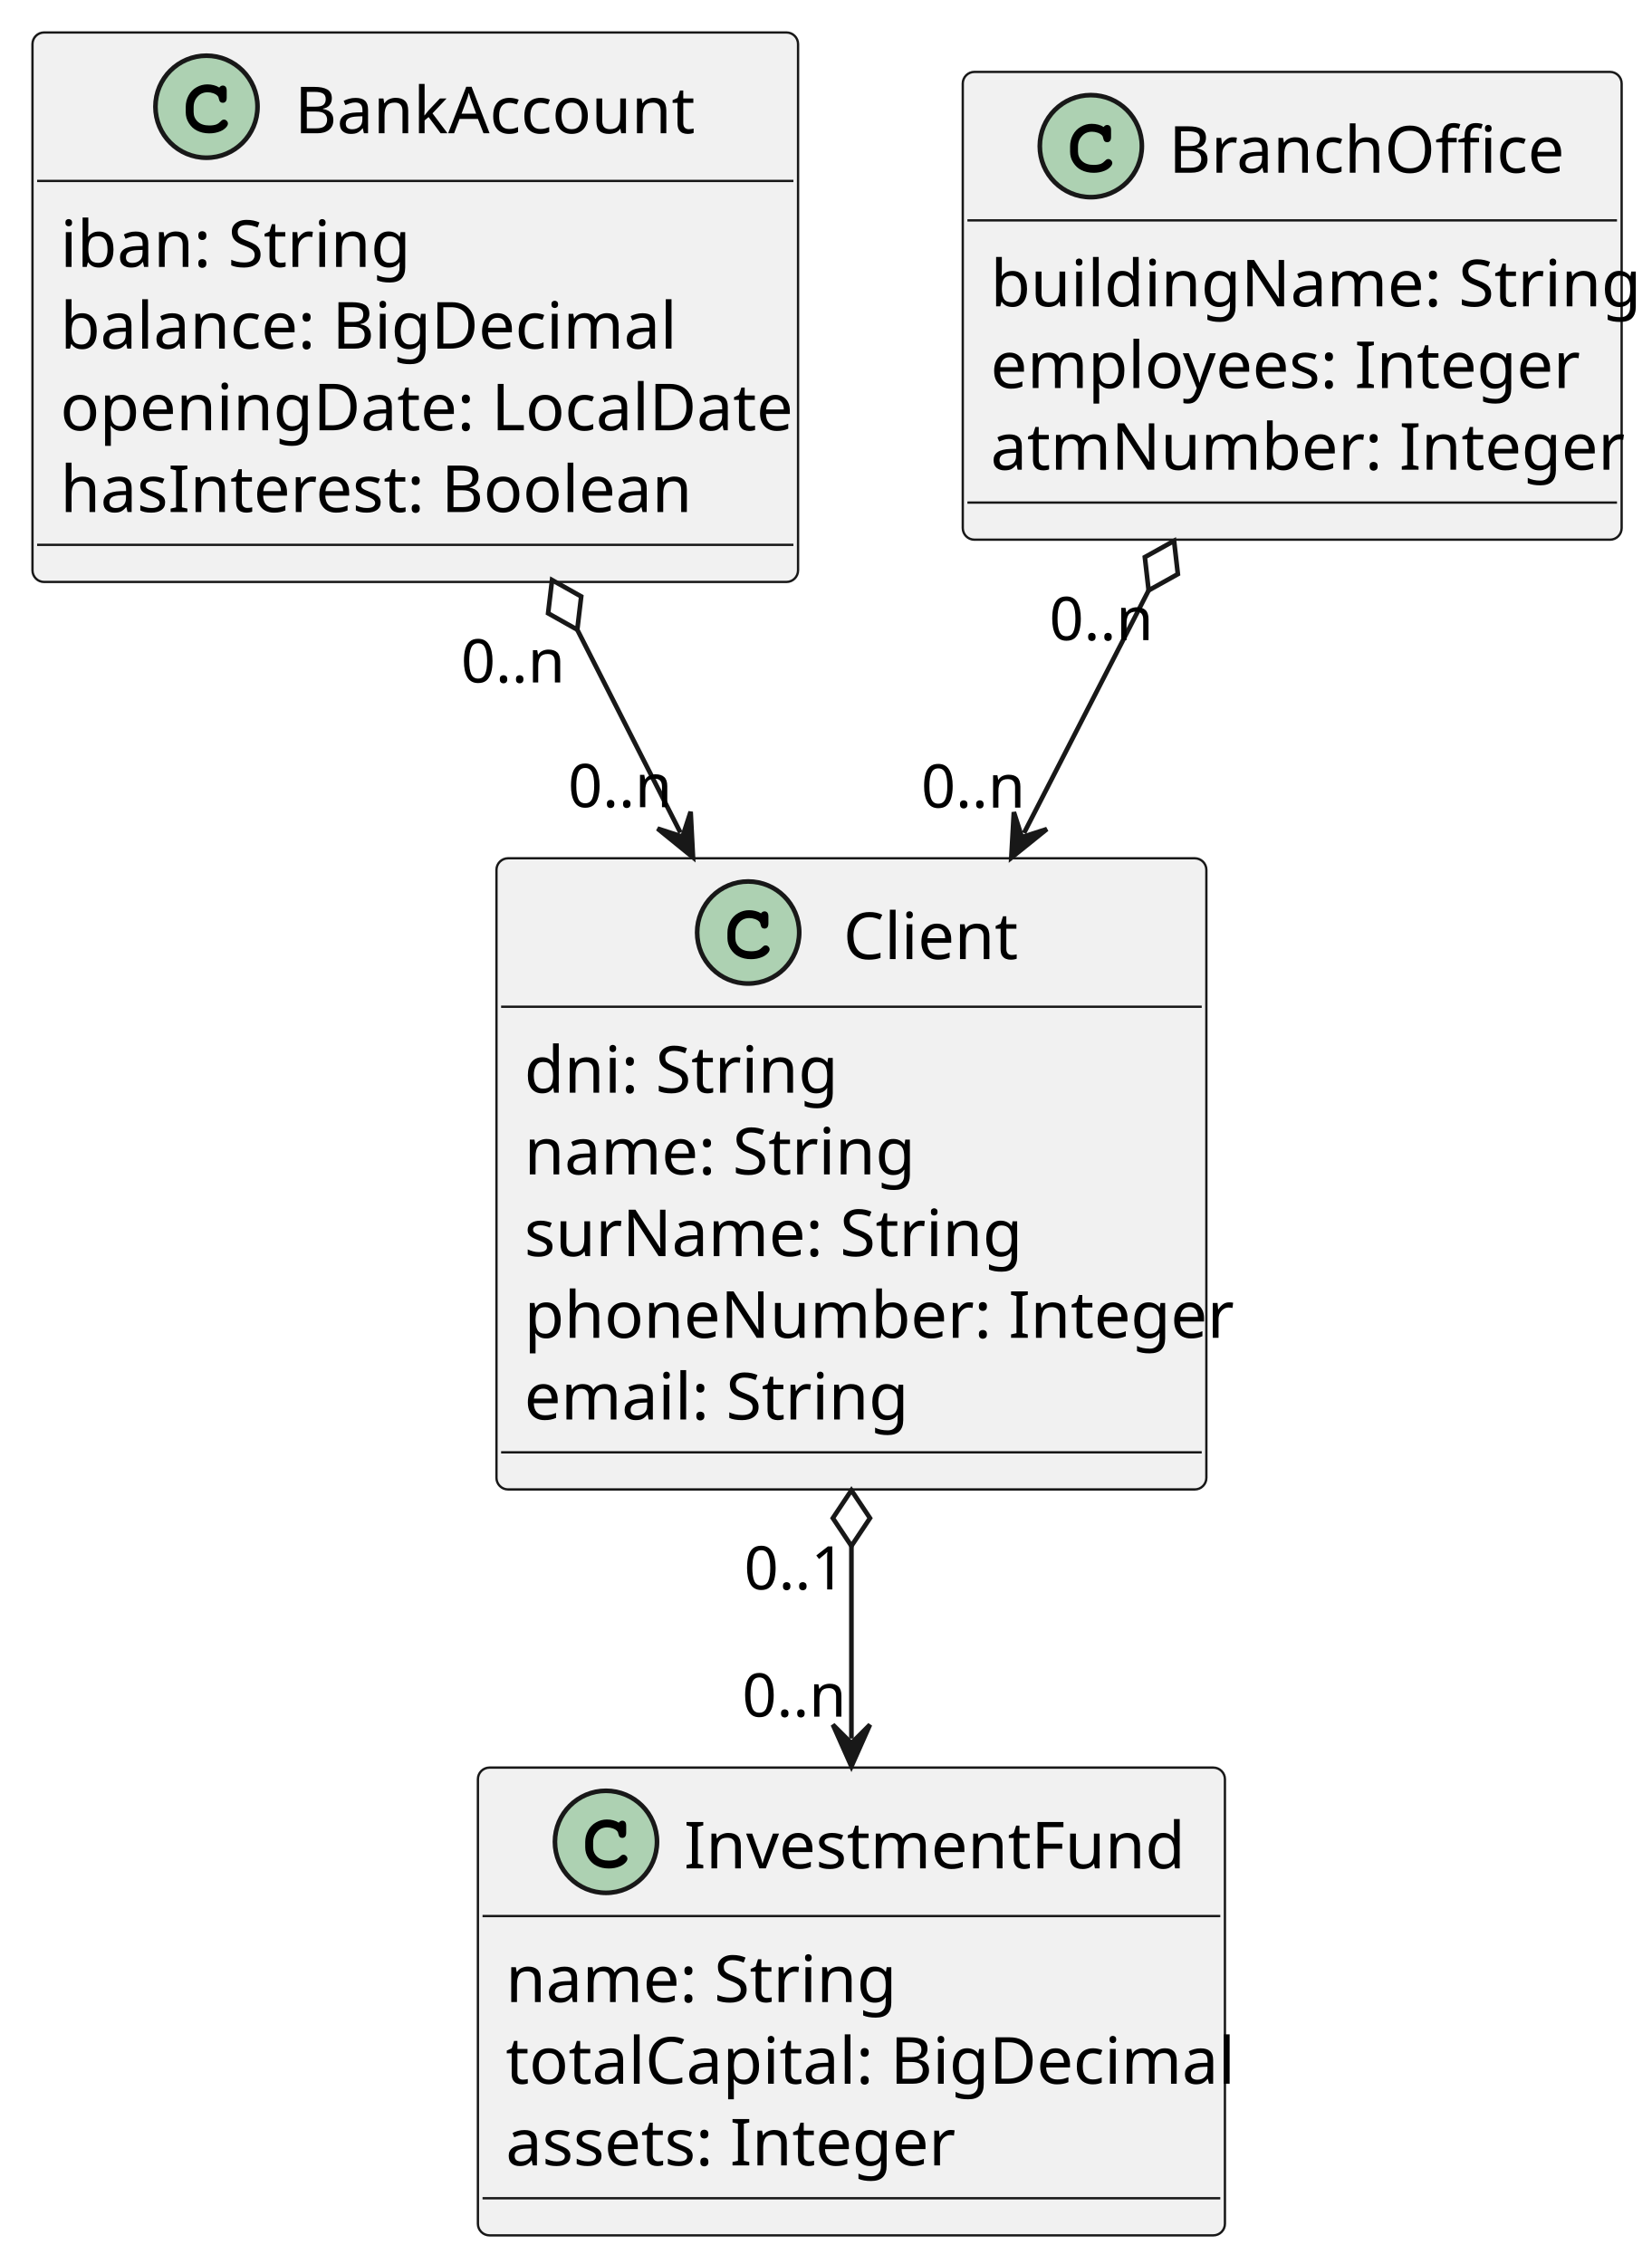
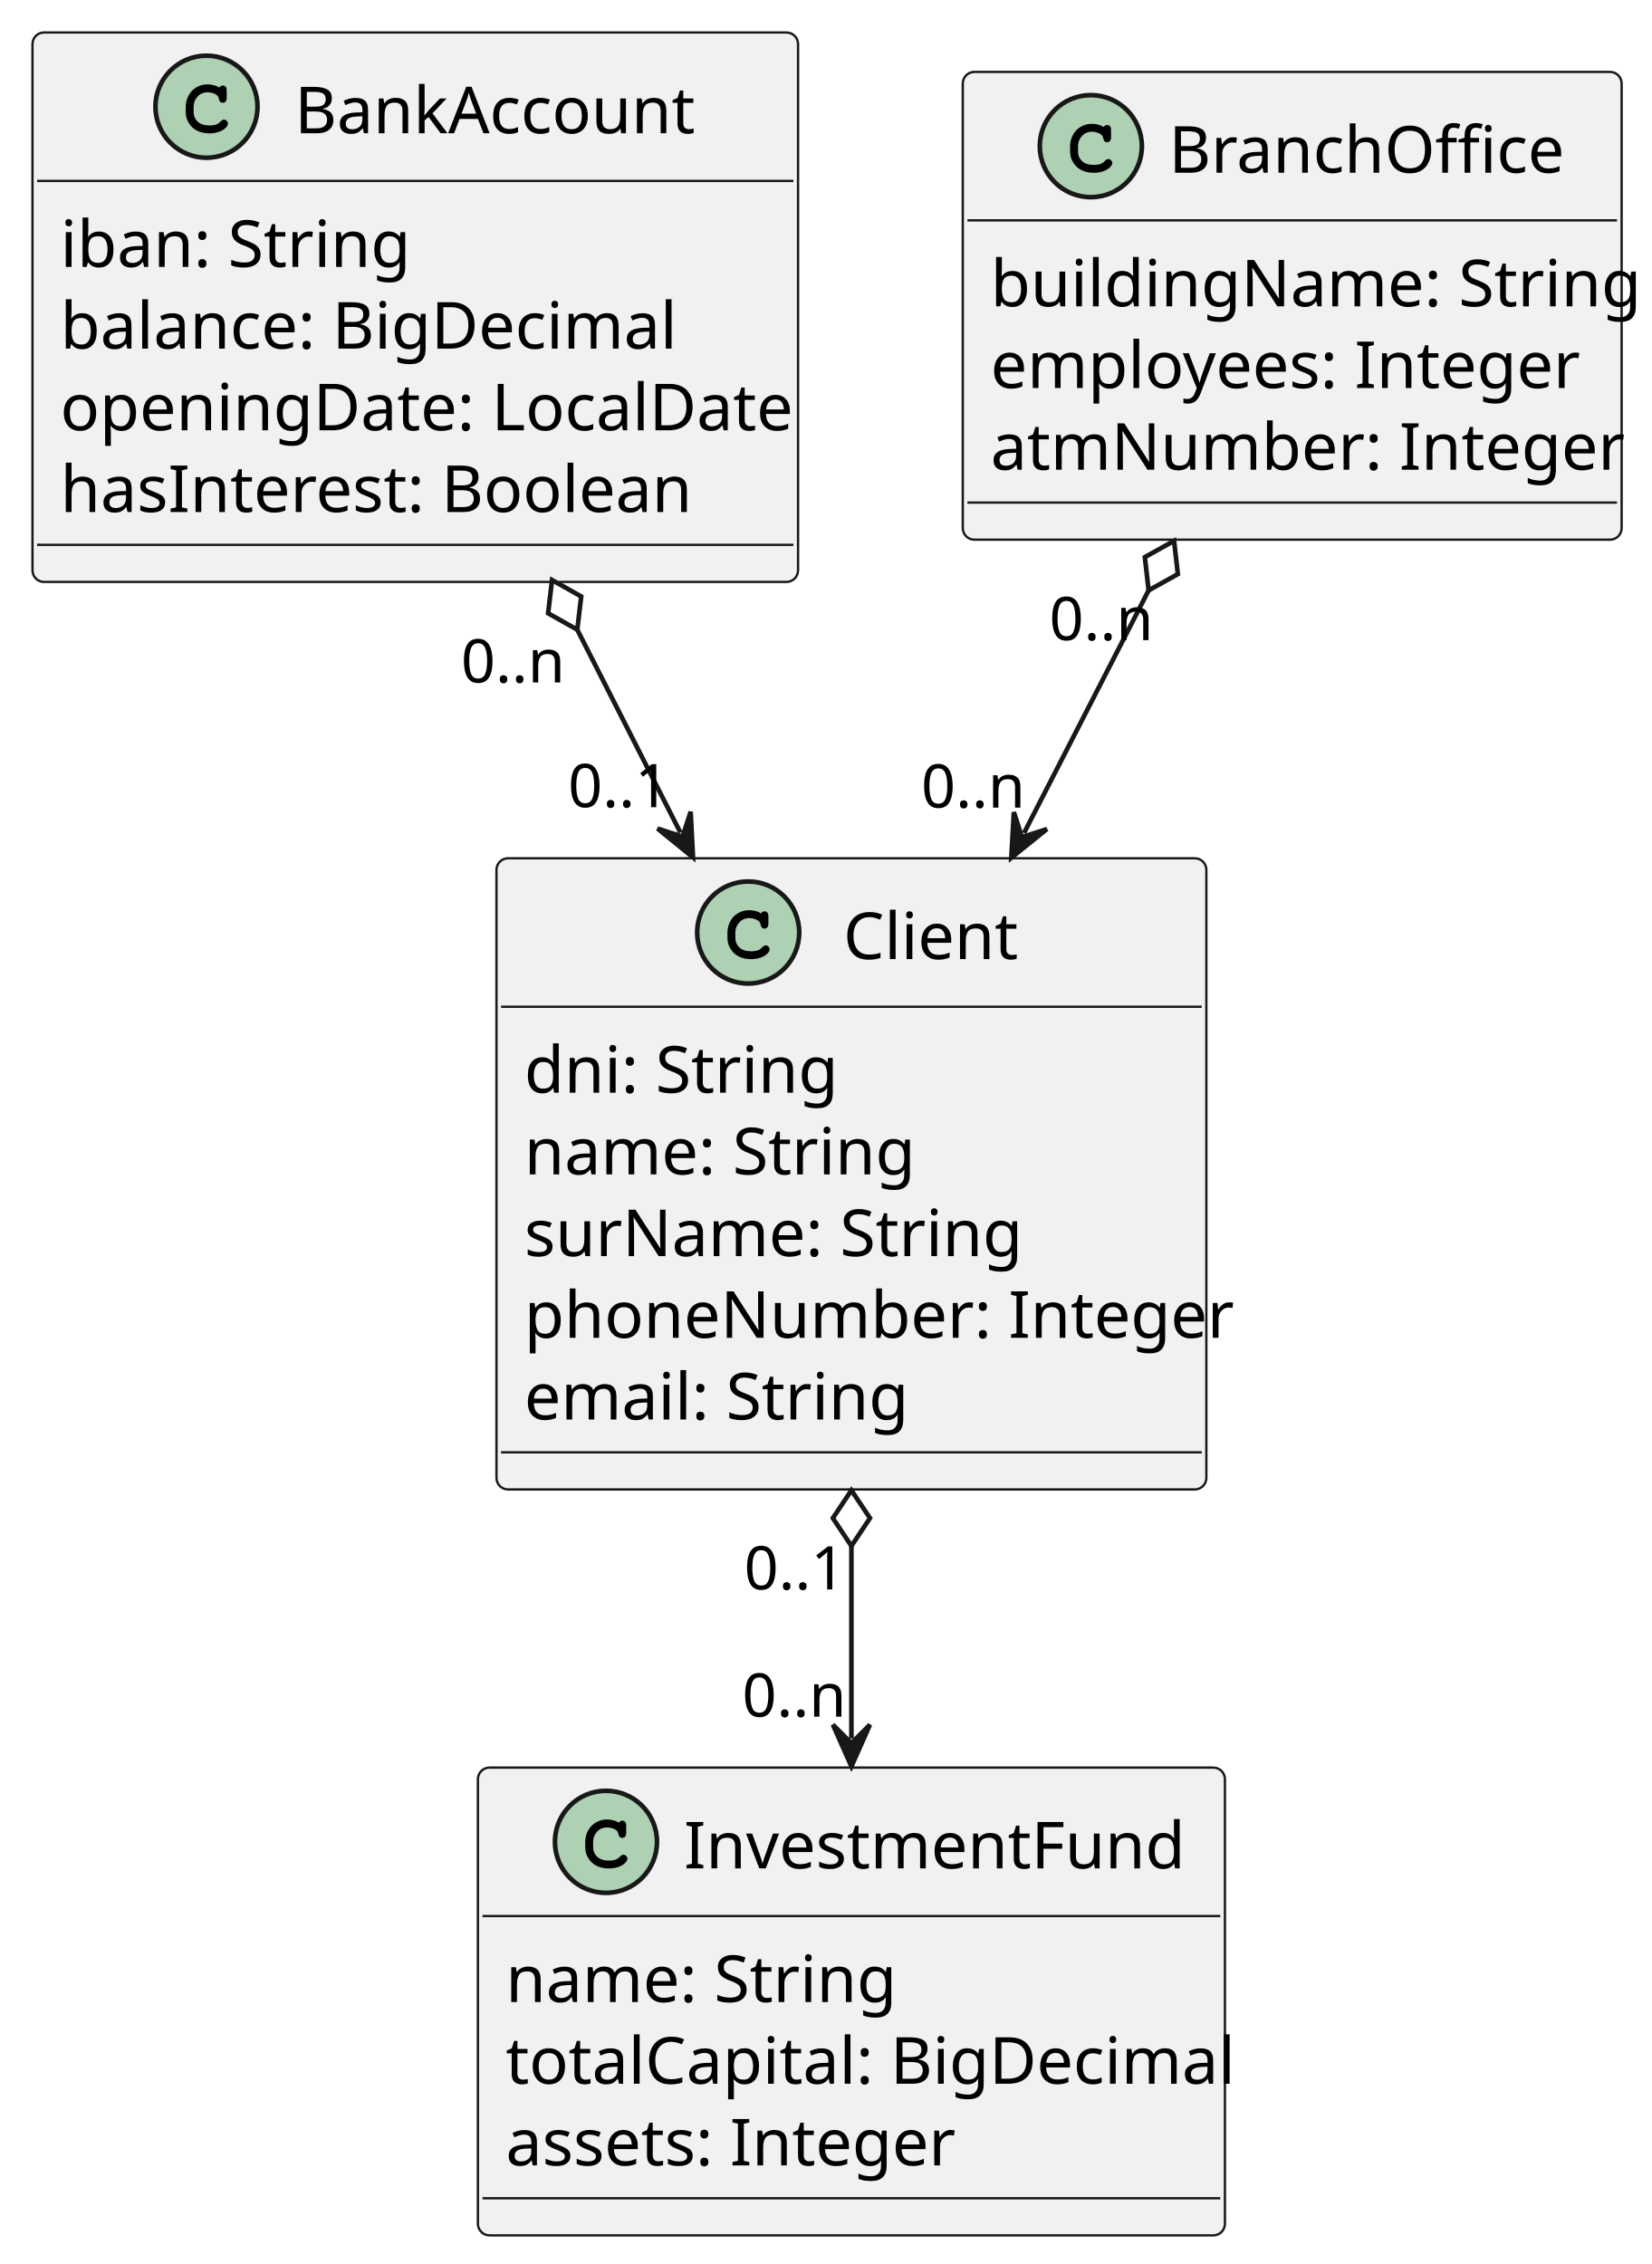
<svg xmlns="http://www.w3.org/2000/svg" contentStyleType="text/css" height="488px" preserveAspectRatio="none" style="width:356px;height:488px;background:#FFFFFF;" version="1.1" viewBox="0 0 356 488" width="356px" zoomAndPan="magnify">
  <defs />
  <g>
    <g id="elem_BankAccount">
      <rect codeLine="2" fill="#F1F1F1" height="118.438" id="BankAccount" rx="2.5" ry="2.5" style="stroke:#181818;stroke-width:0.5;" width="165" x="7" y="7" />
      <ellipse cx="44.5" cy="23" fill="#ADD1B2" rx="11" ry="11" style="stroke:#181818;stroke-width:1.0;" />
      <path d="M47.266,18.875 Q47.422,18.656 47.609,18.547 Q47.797,18.438 48.016,18.438 Q48.391,18.438 48.625,18.703 Q48.859,18.953 48.859,19.562 L48.859,21.016 Q48.859,21.625 48.625,21.891 Q48.391,22.156 48.016,22.156 Q47.672,22.156 47.469,21.953 Q47.266,21.766 47.156,21.25 Q47.109,20.891 46.922,20.703 Q46.594,20.328 45.984,20.109 Q45.375,19.891 44.75,19.891 Q43.984,19.891 43.344,20.219 Q42.719,20.547 42.219,21.297 Q41.734,22.047 41.734,23.078 L41.734,24.172 Q41.734,25.406 42.625,26.234 Q43.516,27.047 45.109,27.047 Q46.047,27.047 46.703,26.797 Q47.094,26.641 47.516,26.203 Q47.781,25.938 47.922,25.859 Q48.078,25.781 48.281,25.781 Q48.609,25.781 48.859,26.047 Q49.125,26.297 49.125,26.641 Q49.125,26.984 48.781,27.391 Q48.281,27.969 47.484,28.297 Q46.406,28.75 45.109,28.75 Q43.594,28.75 42.391,28.125 Q41.406,27.625 40.719,26.562 Q40.031,25.484 40.031,24.203 L40.031,23.047 Q40.031,21.719 40.641,20.578 Q41.266,19.422 42.359,18.812 Q43.453,18.188 44.688,18.188 Q45.422,18.188 46.062,18.359 Q46.719,18.516 47.266,18.875 Z " fill="#000000" />
      <text fill="#000000" font-family="sans-serif" font-size="14" lengthAdjust="spacing" textLength="83" x="63.5" y="28.729">BankAccount</text>
      <line style="stroke:#181818;stroke-width:0.5;" x1="8" x2="171" y1="39" y2="39" />
      <text fill="#000000" font-family="sans-serif" font-size="14" lengthAdjust="spacing" textLength="72" x="13" y="57.533">iban: String</text>
      <text fill="#000000" font-family="sans-serif" font-size="14" lengthAdjust="spacing" textLength="128" x="13" y="75.143">balance: BigDecimal</text>
      <text fill="#000000" font-family="sans-serif" font-size="14" lengthAdjust="spacing" textLength="153" x="13" y="92.752">openingDate: LocalDate</text>
      <text fill="#000000" font-family="sans-serif" font-size="14" lengthAdjust="spacing" textLength="130" x="13" y="110.361">hasInterest: Boolean</text>
      <line style="stroke:#181818;stroke-width:0.5;" x1="8" x2="171" y1="117.438" y2="117.438" />
    </g>
    <g id="elem_BranchOffice">
      <rect codeLine="3" fill="#F1F1F1" height="100.828" id="BranchOffice" rx="2.5" ry="2.5" style="stroke:#181818;stroke-width:0.5;" width="142" x="207.5" y="15.5" />
      <ellipse cx="235.1" cy="31.5" fill="#ADD1B2" rx="11" ry="11" style="stroke:#181818;stroke-width:1.0;" />
      <path d="M237.866,27.375 Q238.022,27.156 238.209,27.047 Q238.397,26.938 238.616,26.938 Q238.991,26.938 239.225,27.203 Q239.459,27.453 239.459,28.062 L239.459,29.516 Q239.459,30.125 239.225,30.391 Q238.991,30.656 238.616,30.656 Q238.272,30.656 238.069,30.453 Q237.866,30.266 237.756,29.75 Q237.709,29.391 237.522,29.203 Q237.194,28.828 236.584,28.609 Q235.975,28.391 235.35,28.391 Q234.584,28.391 233.944,28.719 Q233.319,29.047 232.819,29.797 Q232.334,30.547 232.334,31.578 L232.334,32.672 Q232.334,33.906 233.225,34.734 Q234.116,35.547 235.709,35.547 Q236.647,35.547 237.303,35.297 Q237.694,35.141 238.116,34.703 Q238.381,34.438 238.522,34.359 Q238.678,34.281 238.881,34.281 Q239.209,34.281 239.459,34.547 Q239.725,34.797 239.725,35.141 Q239.725,35.484 239.381,35.891 Q238.881,36.469 238.084,36.797 Q237.006,37.25 235.709,37.25 Q234.194,37.25 232.991,36.625 Q232.006,36.125 231.319,35.062 Q230.631,33.984 230.631,32.703 L230.631,31.547 Q230.631,30.219 231.241,29.078 Q231.866,27.922 232.959,27.312 Q234.053,26.688 235.287,26.688 Q236.022,26.688 236.662,26.859 Q237.319,27.016 237.866,27.375 Z " fill="#000000" />
      <text fill="#000000" font-family="sans-serif" font-size="14" lengthAdjust="spacing" textLength="82" x="251.9" y="37.228">BranchOffice</text>
      <line style="stroke:#181818;stroke-width:0.5;" x1="208.5" x2="348.5" y1="47.5" y2="47.5" />
      <text fill="#000000" font-family="sans-serif" font-size="14" lengthAdjust="spacing" textLength="130" x="213.5" y="66.033">buildingName: String</text>
      <text fill="#000000" font-family="sans-serif" font-size="14" lengthAdjust="spacing" textLength="120" x="213.5" y="83.643">employees: Integer</text>
      <text fill="#000000" font-family="sans-serif" font-size="14" lengthAdjust="spacing" textLength="124" x="213.5" y="101.252">atmNumber: Integer</text>
      <line style="stroke:#181818;stroke-width:0.5;" x1="208.5" x2="348.5" y1="108.328" y2="108.328" />
    </g>
    <g id="elem_Client">
      <rect codeLine="4" fill="#F1F1F1" height="136.047" id="Client" rx="2.5" ry="2.5" style="stroke:#181818;stroke-width:0.5;" width="153" x="107" y="185" />
      <ellipse cx="161.25" cy="201" fill="#ADD1B2" rx="11" ry="11" style="stroke:#181818;stroke-width:1.0;" />
      <path d="M164.016,196.875 Q164.172,196.656 164.359,196.547 Q164.547,196.438 164.766,196.438 Q165.141,196.438 165.375,196.703 Q165.609,196.953 165.609,197.562 L165.609,199.016 Q165.609,199.625 165.375,199.891 Q165.141,200.156 164.766,200.156 Q164.422,200.156 164.219,199.953 Q164.016,199.766 163.906,199.25 Q163.859,198.891 163.672,198.703 Q163.344,198.328 162.734,198.109 Q162.125,197.891 161.5,197.891 Q160.734,197.891 160.094,198.219 Q159.469,198.547 158.969,199.297 Q158.484,200.047 158.484,201.078 L158.484,202.172 Q158.484,203.406 159.375,204.234 Q160.266,205.047 161.859,205.047 Q162.797,205.047 163.453,204.797 Q163.844,204.641 164.266,204.203 Q164.531,203.938 164.672,203.859 Q164.828,203.781 165.031,203.781 Q165.359,203.781 165.609,204.047 Q165.875,204.297 165.875,204.641 Q165.875,204.984 165.531,205.391 Q165.031,205.969 164.234,206.297 Q163.156,206.75 161.859,206.75 Q160.344,206.75 159.141,206.125 Q158.156,205.625 157.469,204.562 Q156.781,203.484 156.781,202.203 L156.781,201.047 Q156.781,199.719 157.391,198.578 Q158.016,197.422 159.109,196.812 Q160.203,196.188 161.438,196.188 Q162.172,196.188 162.812,196.359 Q163.469,196.516 164.016,196.875 Z " fill="#000000" />
      <text fill="#000000" font-family="sans-serif" font-size="14" lengthAdjust="spacing" textLength="36" x="181.75" y="206.728">Client</text>
      <line style="stroke:#181818;stroke-width:0.5;" x1="108" x2="259" y1="217" y2="217" />
      <text fill="#000000" font-family="sans-serif" font-size="14" lengthAdjust="spacing" textLength="64" x="113" y="235.533">dni: String</text>
      <text fill="#000000" font-family="sans-serif" font-size="14" lengthAdjust="spacing" textLength="80" x="113" y="253.143">name: String</text>
      <text fill="#000000" font-family="sans-serif" font-size="14" lengthAdjust="spacing" textLength="101" x="113" y="270.752">surName: String</text>
      <text fill="#000000" font-family="sans-serif" font-size="14" lengthAdjust="spacing" textLength="141" x="113" y="288.361">phoneNumber: Integer</text>
      <text fill="#000000" font-family="sans-serif" font-size="14" lengthAdjust="spacing" textLength="78" x="113" y="305.971">email: String</text>
      <line style="stroke:#181818;stroke-width:0.5;" x1="108" x2="259" y1="313.047" y2="313.047" />
    </g>
    <g id="elem_InvestmentFund">
      <rect codeLine="5" fill="#F1F1F1" height="100.828" id="InvestmentFund" rx="2.5" ry="2.5" style="stroke:#181818;stroke-width:0.5;" width="161" x="103" y="381" />
      <ellipse cx="130.6" cy="397" fill="#ADD1B2" rx="11" ry="11" style="stroke:#181818;stroke-width:1.0;" />
      <path d="M133.366,392.875 Q133.522,392.656 133.709,392.547 Q133.897,392.438 134.116,392.438 Q134.491,392.438 134.725,392.703 Q134.959,392.953 134.959,393.562 L134.959,395.016 Q134.959,395.625 134.725,395.891 Q134.491,396.156 134.116,396.156 Q133.772,396.156 133.569,395.953 Q133.366,395.766 133.256,395.25 Q133.209,394.891 133.022,394.703 Q132.694,394.328 132.084,394.109 Q131.475,393.891 130.85,393.891 Q130.084,393.891 129.444,394.219 Q128.819,394.547 128.319,395.297 Q127.834,396.047 127.834,397.078 L127.834,398.172 Q127.834,399.406 128.725,400.234 Q129.616,401.047 131.209,401.047 Q132.147,401.047 132.803,400.797 Q133.194,400.641 133.616,400.203 Q133.881,399.938 134.022,399.859 Q134.178,399.781 134.381,399.781 Q134.709,399.781 134.959,400.047 Q135.225,400.297 135.225,400.641 Q135.225,400.984 134.881,401.391 Q134.381,401.969 133.584,402.297 Q132.506,402.75 131.209,402.75 Q129.694,402.75 128.491,402.125 Q127.506,401.625 126.819,400.562 Q126.131,399.484 126.131,398.203 L126.131,397.047 Q126.131,395.719 126.741,394.578 Q127.366,393.422 128.459,392.812 Q129.553,392.188 130.787,392.188 Q131.522,392.188 132.162,392.359 Q132.819,392.516 133.366,392.875 Z " fill="#000000" />
      <text fill="#000000" font-family="sans-serif" font-size="14" lengthAdjust="spacing" textLength="101" x="147.4" y="402.728">InvestmentFund</text>
      <line style="stroke:#181818;stroke-width:0.5;" x1="104" x2="263" y1="413" y2="413" />
      <text fill="#000000" font-family="sans-serif" font-size="14" lengthAdjust="spacing" textLength="80" x="109" y="431.533">name: String</text>
      <text fill="#000000" font-family="sans-serif" font-size="14" lengthAdjust="spacing" textLength="149" x="109" y="449.143">totalCapital: BigDecimal</text>
      <text fill="#000000" font-family="sans-serif" font-size="14" lengthAdjust="spacing" textLength="93" x="109" y="466.752">assets: Integer</text>
      <line style="stroke:#181818;stroke-width:0.5;" x1="104" x2="263" y1="473.828" y2="473.828" />
    </g>
    <g id="link_BankAccount_Client">
      <path codeLine="7" d="M124.416,135.728 C134.056,154.698 136.693,159.87 146.643,179.46 " fill="none" id="BankAccount-Client" style="stroke:#181818;stroke-width:1.0;" />
      <polygon fill="none" points="118.98,125.03,118.132,132.191,124.416,135.728,125.264,128.567,118.98,125.03" style="stroke:#181818;stroke-width:1.0;" />
      <polygon fill="#181818" points="149.36,184.81,148.851,174.974,147.096,180.352,141.718,178.597,149.36,184.81" style="stroke:#181818;stroke-width:1.0;" />
      <text fill="#000000" font-family="sans-serif" font-size="13" lengthAdjust="spacing" textLength="22" x="99.348" y="147.108">0..n</text>
-       <text fill="#000000" font-family="sans-serif" font-size="13" lengthAdjust="spacing" textLength="22" x="122.423" y="173.988">0..n</text>
+       <text fill="#000000" font-family="sans-serif" font-size="13" lengthAdjust="spacing" textLength="22" x="122.423" y="173.988">0..1</text>
    </g>
    <g id="link_BranchOffice_Client">
      <path codeLine="8" d="M247.558,127.254 C236.788,148.225 232.291,156.983 220.701,179.553 " fill="none" id="BranchOffice-Client" style="stroke:#181818;stroke-width:1.0;" />
      <polygon fill="none" points="253.04,116.58,246.741,120.09,247.558,127.254,253.857,123.745,253.04,116.58" style="stroke:#181818;stroke-width:1.0;" />
      <polygon fill="#181818" points="217.96,184.89,225.63,178.711,220.244,180.442,218.513,175.057,217.96,184.89" style="stroke:#181818;stroke-width:1.0;" />
      <text fill="#000000" font-family="sans-serif" font-size="13" lengthAdjust="spacing" textLength="22" x="226.141" y="137.982">0..n</text>
      <text fill="#000000" font-family="sans-serif" font-size="13" lengthAdjust="spacing" textLength="22" x="198.526" y="174.077">0..n</text>
    </g>
    <g id="link_Client_InvestmentFund">
      <path codeLine="9" d="M183.5,333.23 C183.5,353.01 183.5,356.28 183.5,374.75 " fill="none" id="Client-InvestmentFund" style="stroke:#181818;stroke-width:1.0;" />
      <polygon fill="none" points="183.5,321.23,179.5,327.23,183.5,333.23,187.5,327.23,183.5,321.23" style="stroke:#181818;stroke-width:1.0;" />
      <polygon fill="#181818" points="183.5,380.75,187.5,371.75,183.5,375.75,179.5,371.75,183.5,380.75" style="stroke:#181818;stroke-width:1.0;" />
      <text fill="#000000" font-family="sans-serif" font-size="13" lengthAdjust="spacing" textLength="22" x="160.366" y="342.602">0..1</text>
      <text fill="#000000" font-family="sans-serif" font-size="13" lengthAdjust="spacing" textLength="22" x="159.953" y="370.02">0..n</text>
    </g>
  </g>
</svg>
